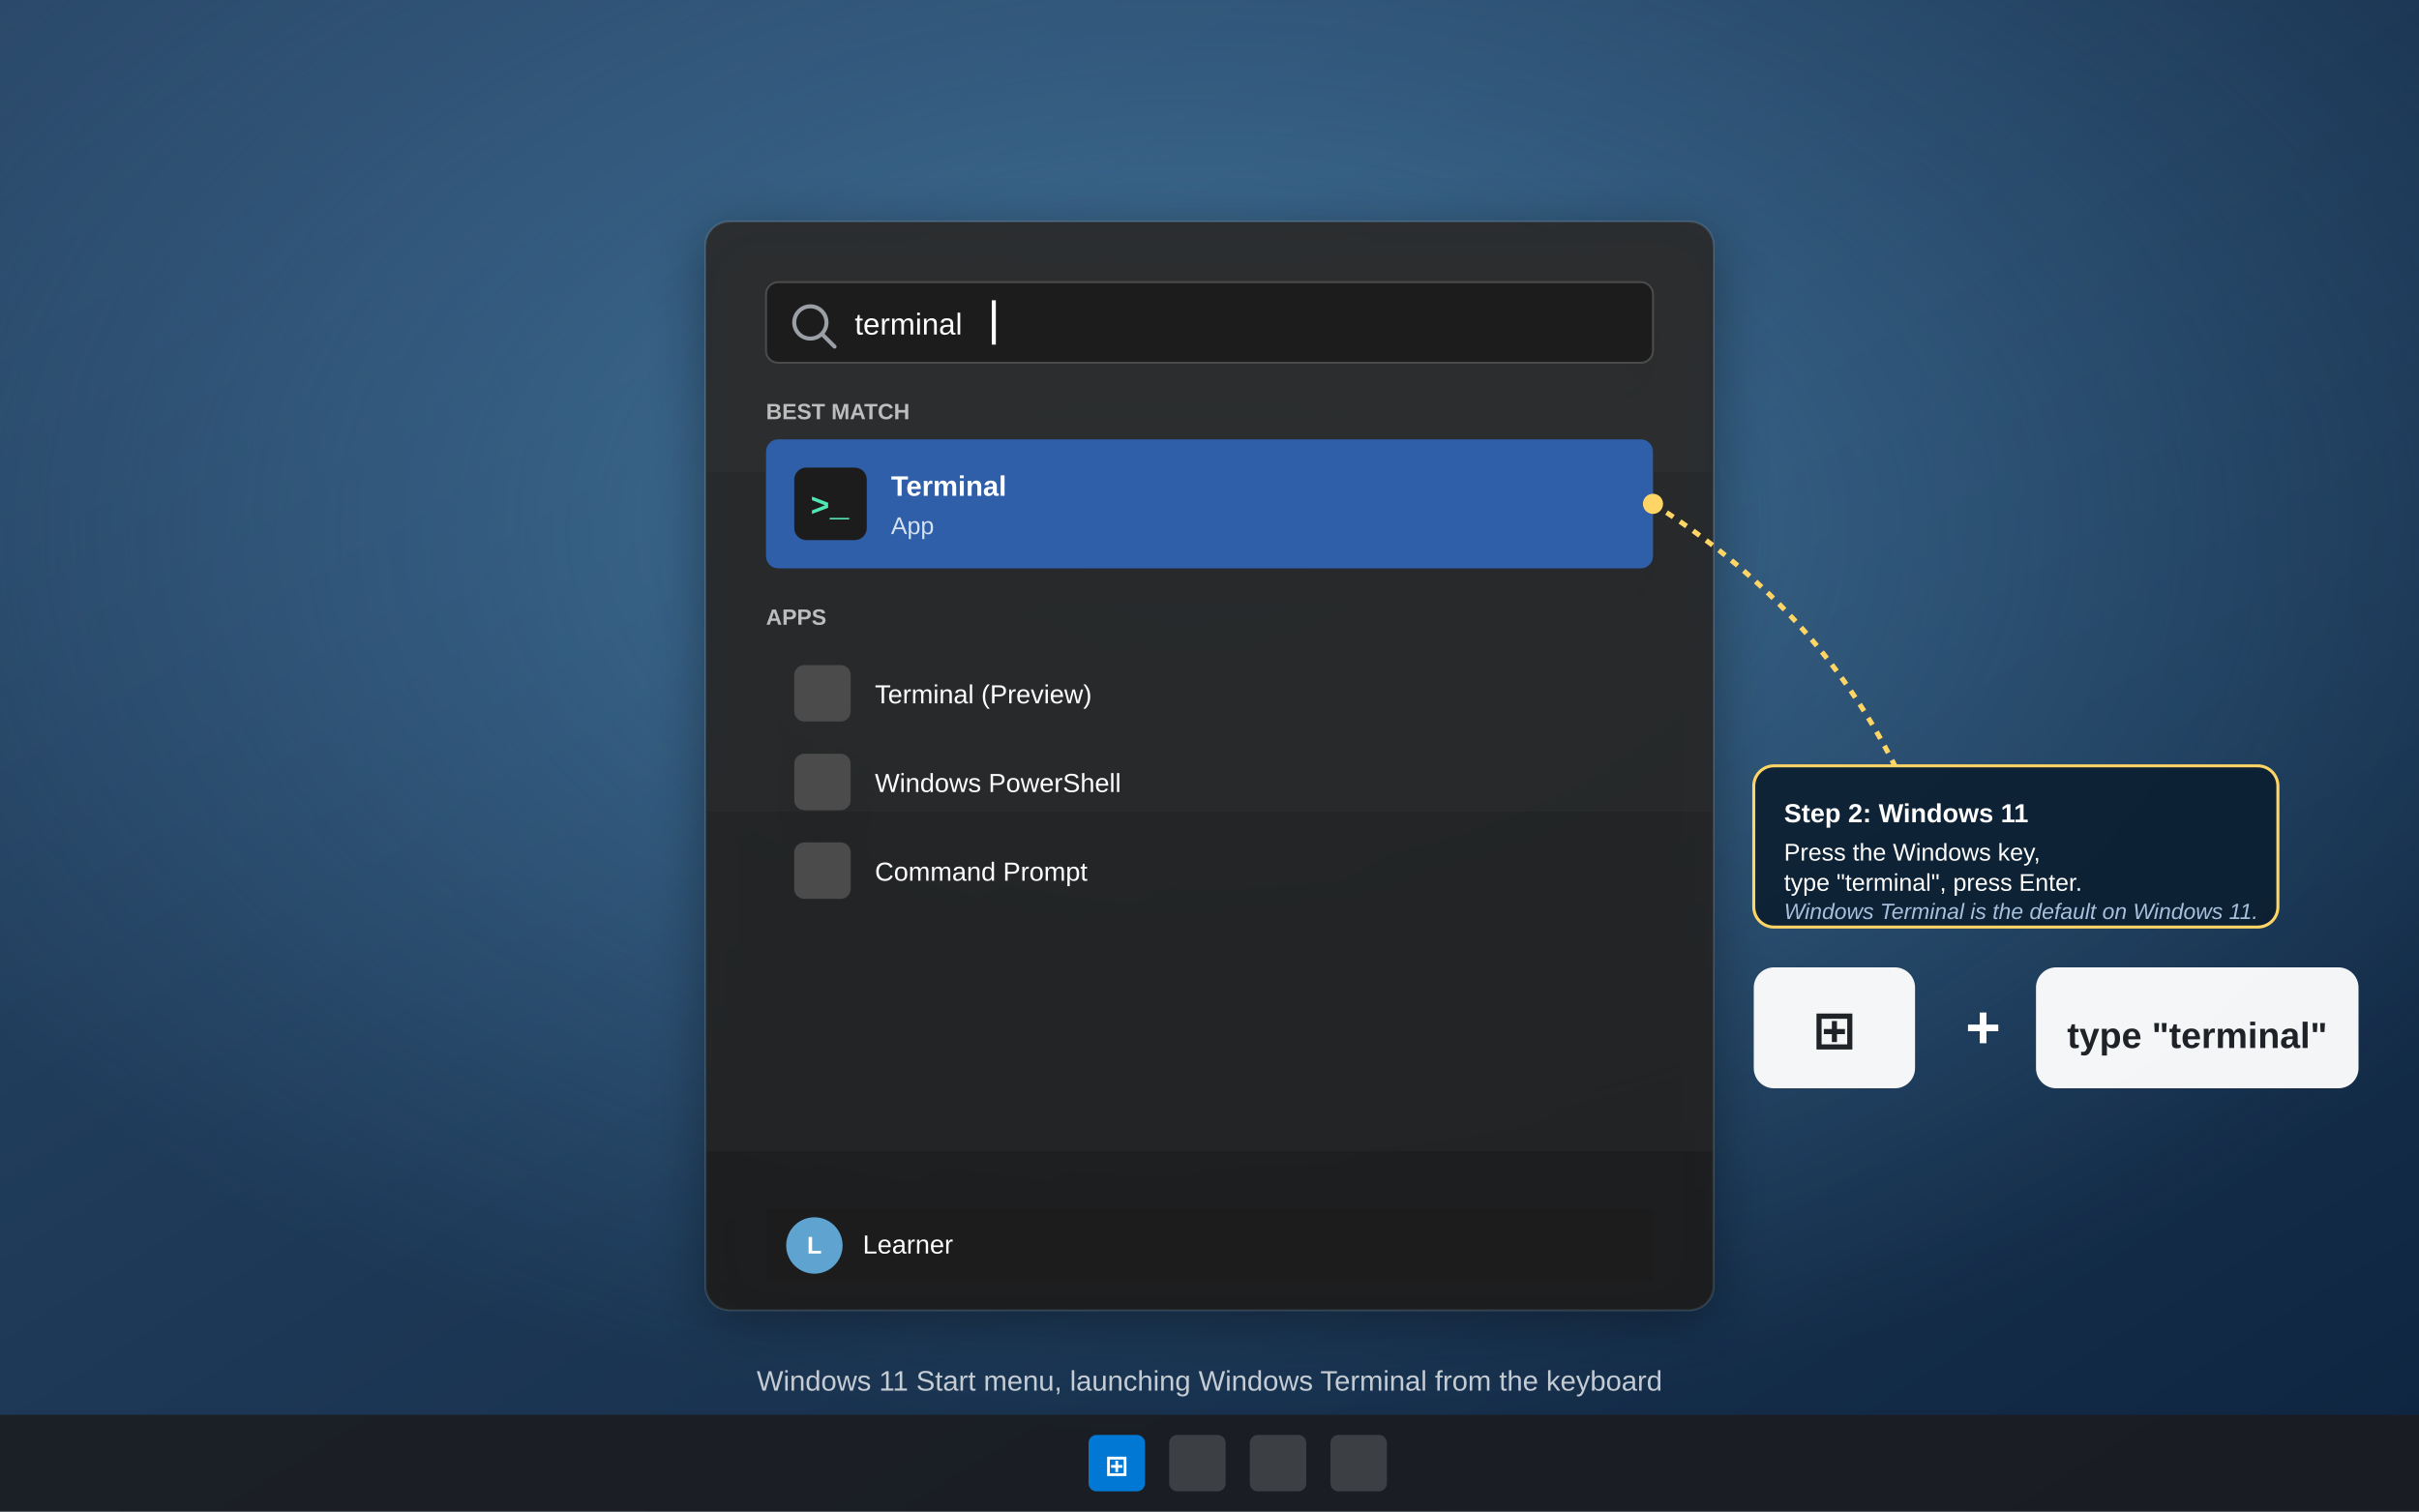
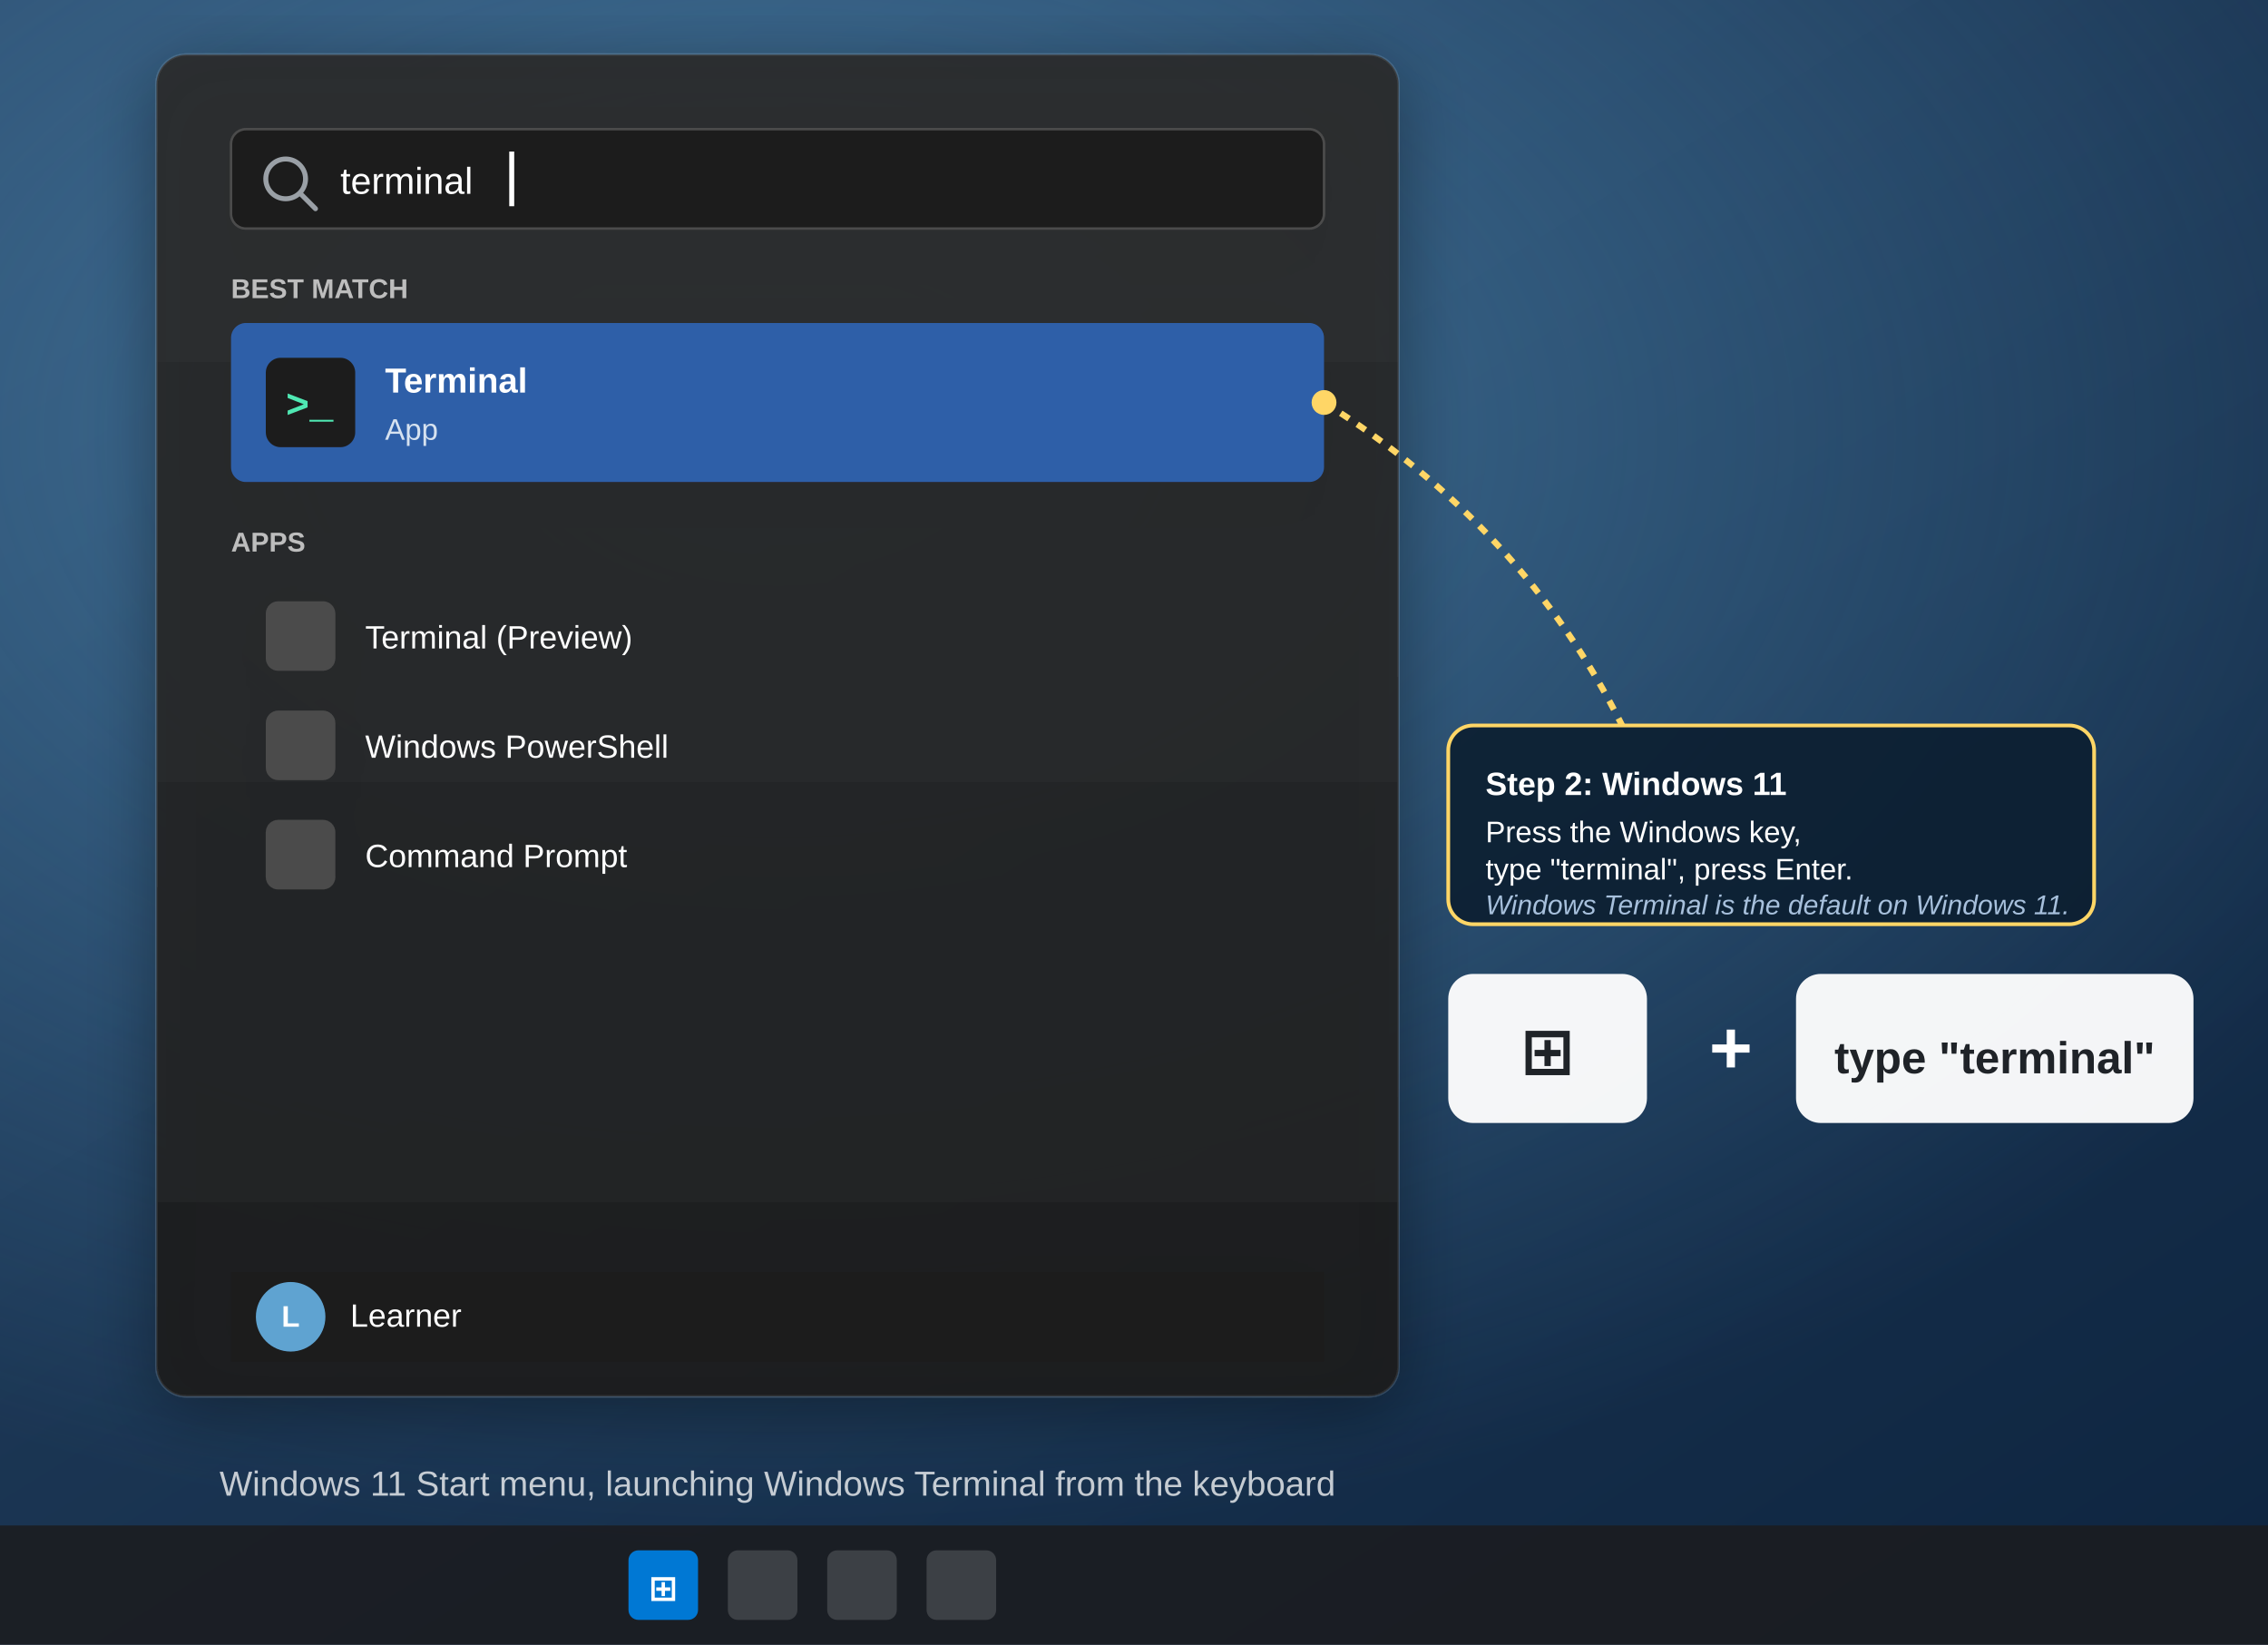
- <svg xmlns="http://www.w3.org/2000/svg" viewBox="0 0 1200 750" role="img" aria-labelledby="win-title win-desc">
+ <svg xmlns="http://www.w3.org/2000/svg" viewBox="287 88 913 662" width="913" height="662" role="img" aria-labelledby="win-title win-desc">
  <defs>
    <linearGradient id="winDesk" x1="0" y1="0" x2="1" y2="1">
      <stop offset="0" stop-color="#2B4A6B" />
      <stop offset="1" stop-color="#0E2540" />
    </linearGradient>
    <radialGradient id="winBloom" cx="0.5" cy="0.35" r="0.6">
      <stop offset="0" stop-color="#5FA3D1" stop-opacity="0.55" />
      <stop offset="1" stop-color="#5FA3D1" stop-opacity="0" />
    </radialGradient>
    <linearGradient id="startBg" x1="0" y1="0" x2="0" y2="1">
      <stop offset="0" stop-color="#2C2C2C" stop-opacity="0.92" />
      <stop offset="1" stop-color="#1E1E1E" stop-opacity="0.92" />
    </linearGradient>
    <filter id="shadowW" x="-20%" y="-20%" width="140%" height="140%">
      <feGaussianBlur in="SourceAlpha" stdDeviation="14" />
      <feOffset dx="0" dy="6" />
      <feComponentTransfer>
        <feFuncA type="linear" slope="0.4" />
      </feComponentTransfer>
      <feMerge>
        <feMergeNode />
        <feMergeNode in="SourceGraphic" />
      </feMerge>
    </filter>
    <style>
      .ui { font-family: "Segoe UI", "Segoe UI Variable", system-ui, Arial, sans-serif; }
      .mono { font-family: "Cascadia Mono", Consolas, "Courier New", monospace; }
    </style>
  </defs>
  <rect width="1200" height="750" fill="url(#winDesk)" />
  <rect width="1200" height="750" fill="url(#winBloom)" />
  <g filter="url(#shadowW)">
    <rect x="350" y="110" width="500" height="540" rx="12" fill="url(#startBg)" stroke="#FFFFFF" stroke-opacity="0.08" />
    <rect x="380" y="140" width="440" height="40" rx="6" fill="#1C1C1C" stroke="#4B4B4B" />
    <circle cx="402" cy="160" r="8" fill="none" stroke="#9AA0A6" stroke-width="2" />
    <line x1="408" y1="166" x2="414" y2="172" stroke="#9AA0A6" stroke-width="2" stroke-linecap="round" />
    <text x="424" y="166" class="ui" font-size="15" fill="#FFFFFF">terminal</text>
    <rect x="492" y="149" width="2" height="22" fill="#FFFFFF">
      <animate attributeName="opacity" values="1;1;0;0;1" keyTimes="0;0.5;0.5;1;1" dur="1s" repeatCount="indefinite" />
    </rect>
    <text x="380" y="208" class="ui" font-size="11" fill="#BDBDBD" font-weight="600">BEST MATCH</text>
    <rect x="380" y="218" width="440" height="64" rx="6" fill="#2F5FA8" />
    <rect x="394" y="232" width="36" height="36" rx="6" fill="#1E1E1E" />
    <text x="402" y="256" class="mono" font-size="16" fill="#50E8B3" font-weight="700">&gt;_</text>
    <text x="442" y="246" class="ui" font-size="14" font-weight="600" fill="#FFFFFF">Terminal</text>
    <text x="442" y="265" class="ui" font-size="12" fill="#D6E2F0">App</text>
    <text x="380" y="310" class="ui" font-size="11" fill="#BDBDBD" font-weight="600">APPS</text>
    <rect x="380" y="320" width="440" height="44" rx="6" fill="#2A2A2A" fill-opacity="0" />
    <rect x="394" y="330" width="28" height="28" rx="5" fill="#4B4B4B" />
    <text x="434" y="349" class="ui" font-size="13" fill="#FFFFFF">Terminal (Preview)</text>
    <rect x="394" y="374" width="28" height="28" rx="5" fill="#4B4B4B" />
    <text x="434" y="393" class="ui" font-size="13" fill="#FFFFFF">Windows PowerShell</text>
    <rect x="394" y="418" width="28" height="28" rx="5" fill="#4B4B4B" />
    <text x="434" y="437" class="ui" font-size="13" fill="#FFFFFF">Command Prompt</text>
    <rect x="380" y="600" width="440" height="36" fill="#1A1A1A" />
    <circle cx="404" cy="618" r="14" fill="#5FA3D1" />
    <text x="404" y="622" class="ui" font-size="12" font-weight="600" fill="#FFFFFF" text-anchor="middle">L</text>
    <text x="428" y="622" class="ui" font-size="13" fill="#FFFFFF">Learner</text>
  </g>
  <rect x="0" y="702" width="1200" height="48" fill="#1C1C1E" fill-opacity="0.85" />
  <g transform="translate(540,712)">
    <rect x="0" y="0" width="28" height="28" rx="4" fill="#0078D4" />
    <text x="14" y="20" class="ui" font-size="14" font-weight="700" fill="#FFFFFF" text-anchor="middle">⊞</text>
    <rect x="40" y="0" width="28" height="28" rx="4" fill="#FFFFFF" fill-opacity="0.15" />
    <rect x="80" y="0" width="28" height="28" rx="4" fill="#FFFFFF" fill-opacity="0.15" />
    <rect x="120" y="0" width="28" height="28" rx="4" fill="#FFFFFF" fill-opacity="0.15" />
  </g>
  <g transform="translate(870,480)">
    <rect x="0" y="0" width="80" height="60" rx="10" fill="#FFFFFF" fill-opacity="0.95" />
    <text x="40" y="40" class="ui" font-size="26" font-weight="700" text-anchor="middle" fill="#1F2328">⊞</text>
    <text x="105" y="40" class="ui" font-size="30" font-weight="700" fill="#FFFFFF">+</text>
    <rect x="140" y="0" width="160" height="60" rx="10" fill="#FFFFFF" fill-opacity="0.95" />
    <text x="220" y="40" class="ui" font-size="18" font-weight="600" text-anchor="middle" fill="#1F2328">type "terminal"</text>
  </g>
  <g>
    <path d="M 820 250 Q 900 300 940 380" stroke="#FFD666" stroke-width="2.5" fill="none" stroke-dasharray="4 4" />
    <circle cx="820" cy="250" r="5" fill="#FFD666" />
    <rect x="870" y="380" width="260" height="80" rx="10" fill="#0C1E30" fill-opacity="0.9" stroke="#FFD666" stroke-width="1.5" />
    <text x="885" y="408" class="ui" font-size="13" font-weight="700" fill="#FFFFFF">Step 2: Windows 11</text>
    <text x="885" y="427" class="ui" font-size="12" fill="#FFFFFF">Press the Windows key,</text>
    <text x="885" y="442" class="ui" font-size="12" fill="#FFFFFF">type "terminal", press Enter.</text>
    <text x="885" y="456" class="ui" font-size="11" fill="#A7C0DC" font-style="italic">Windows Terminal is the default on Windows 11.</text>
  </g>
  <text x="600" y="690" class="ui" font-size="14" fill="#FFFFFF" fill-opacity="0.75" text-anchor="middle">Windows 11 Start menu, launching Windows Terminal from the keyboard</text>
</svg>
